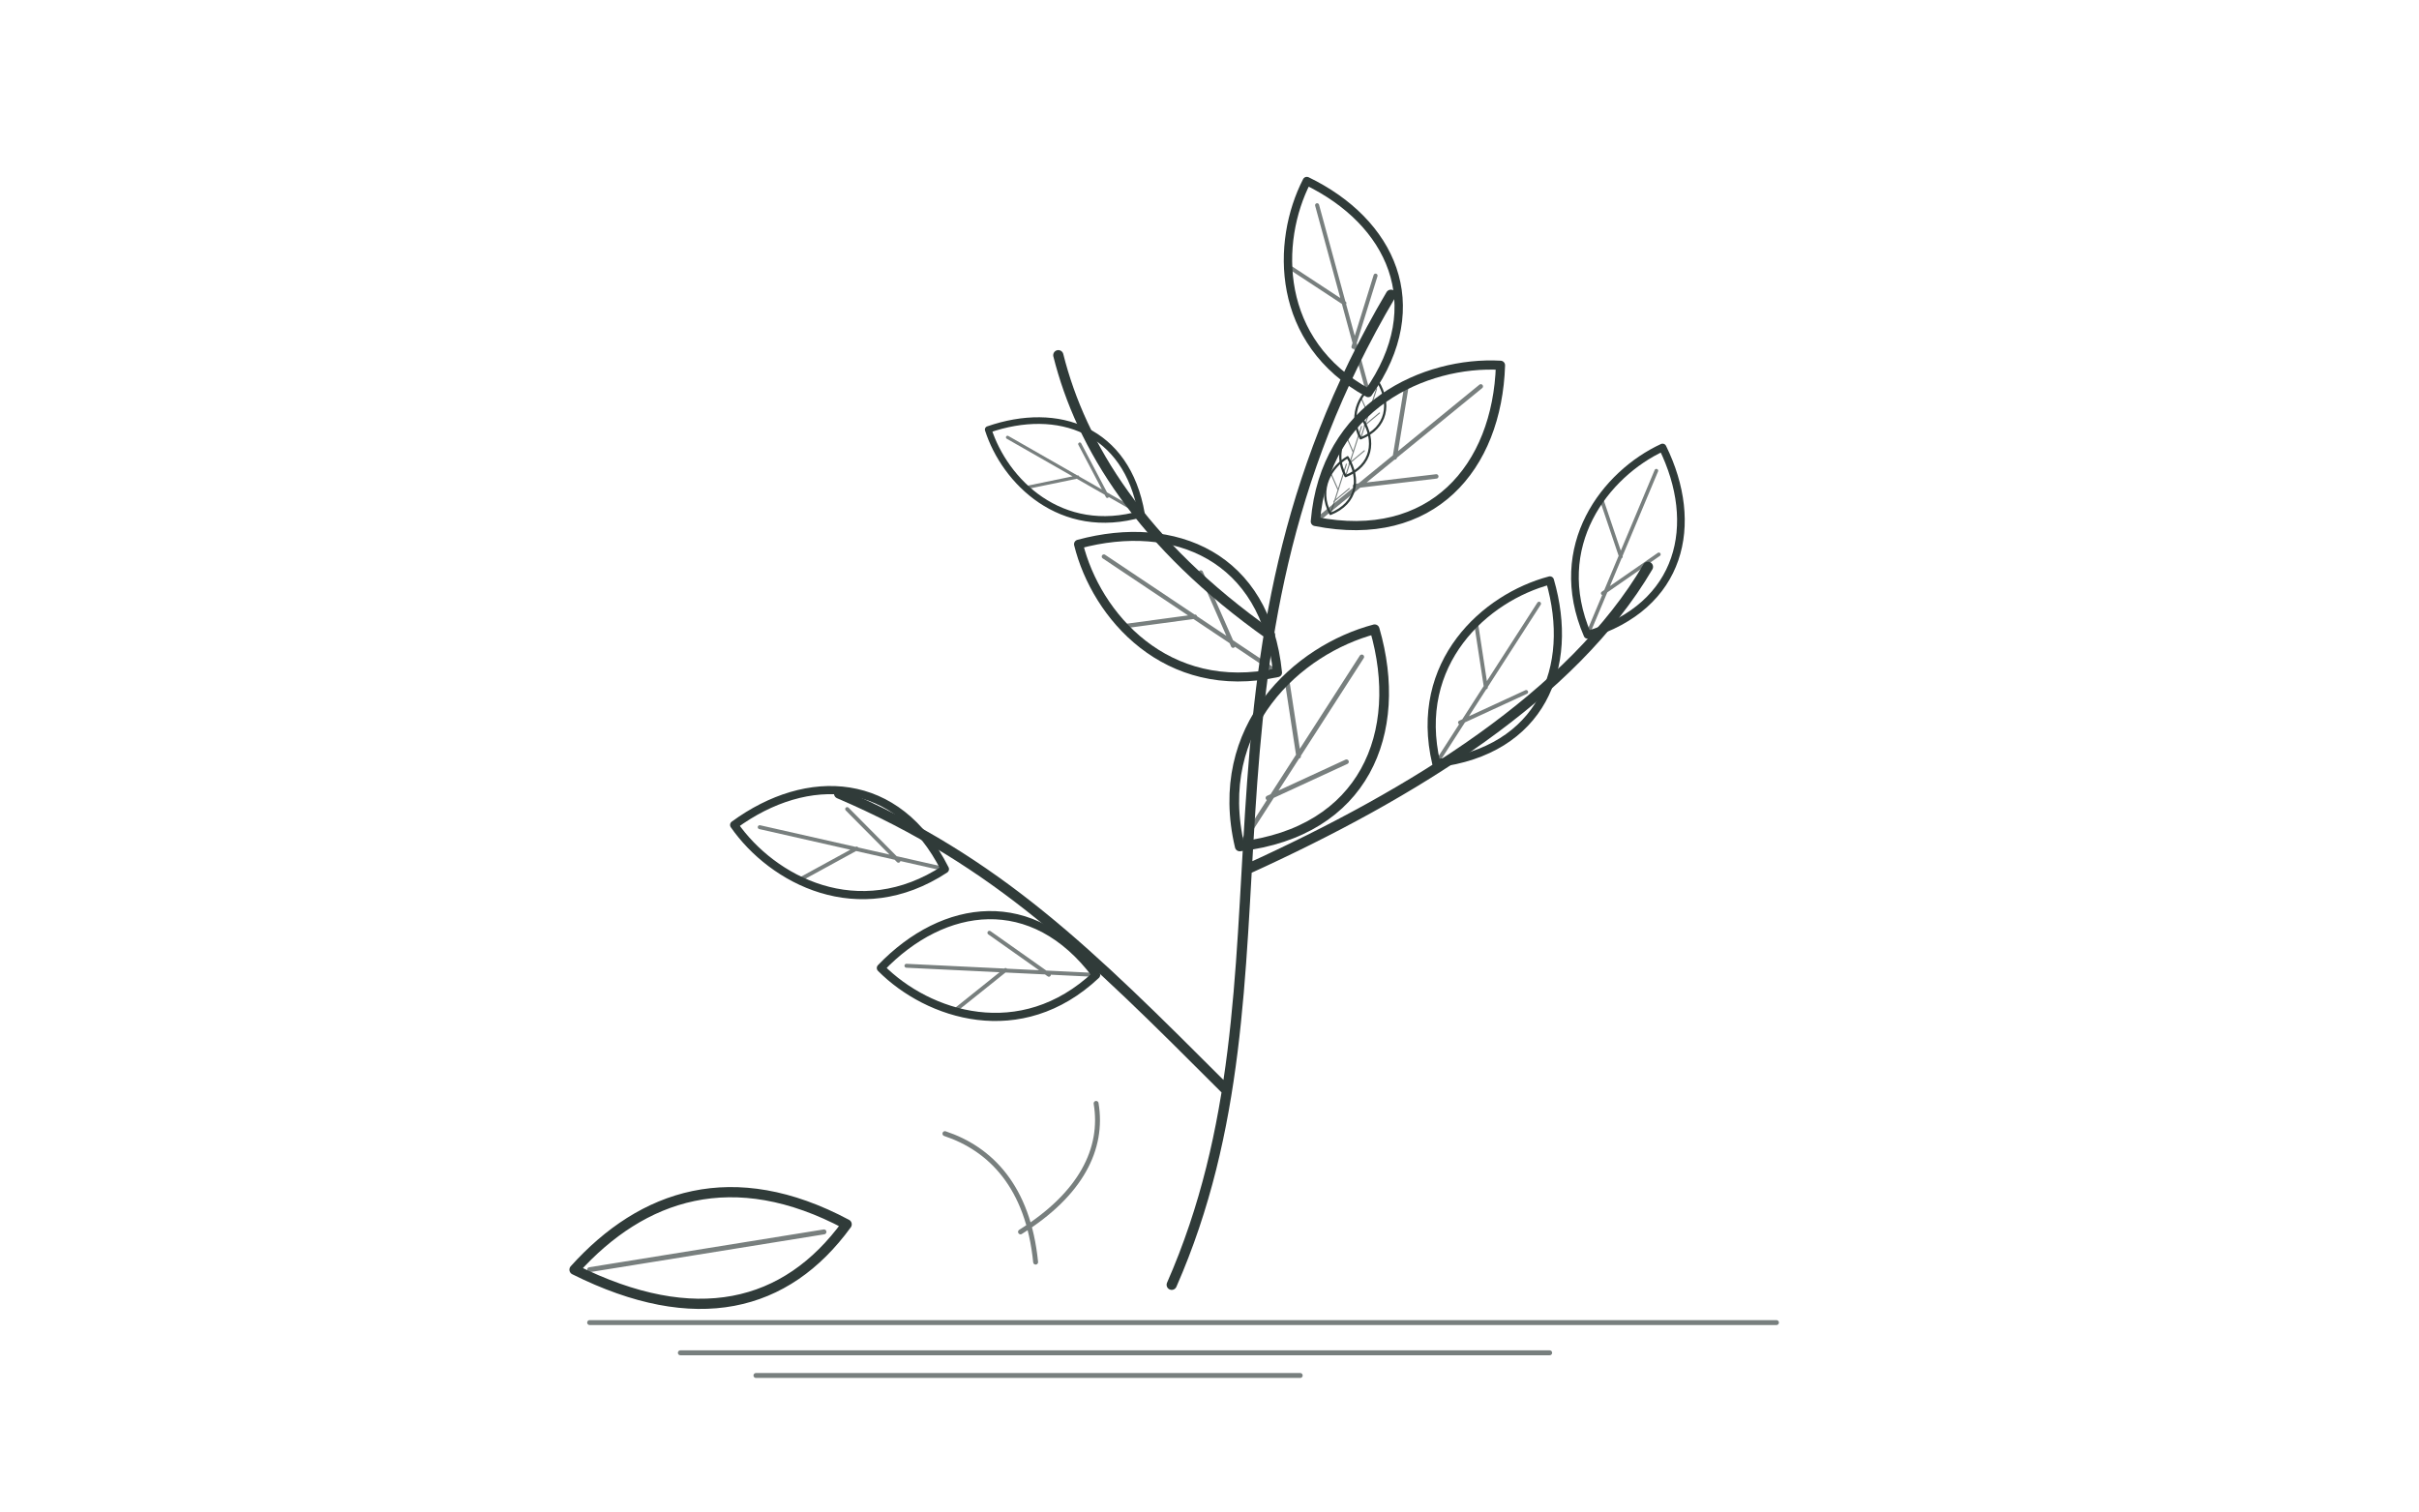
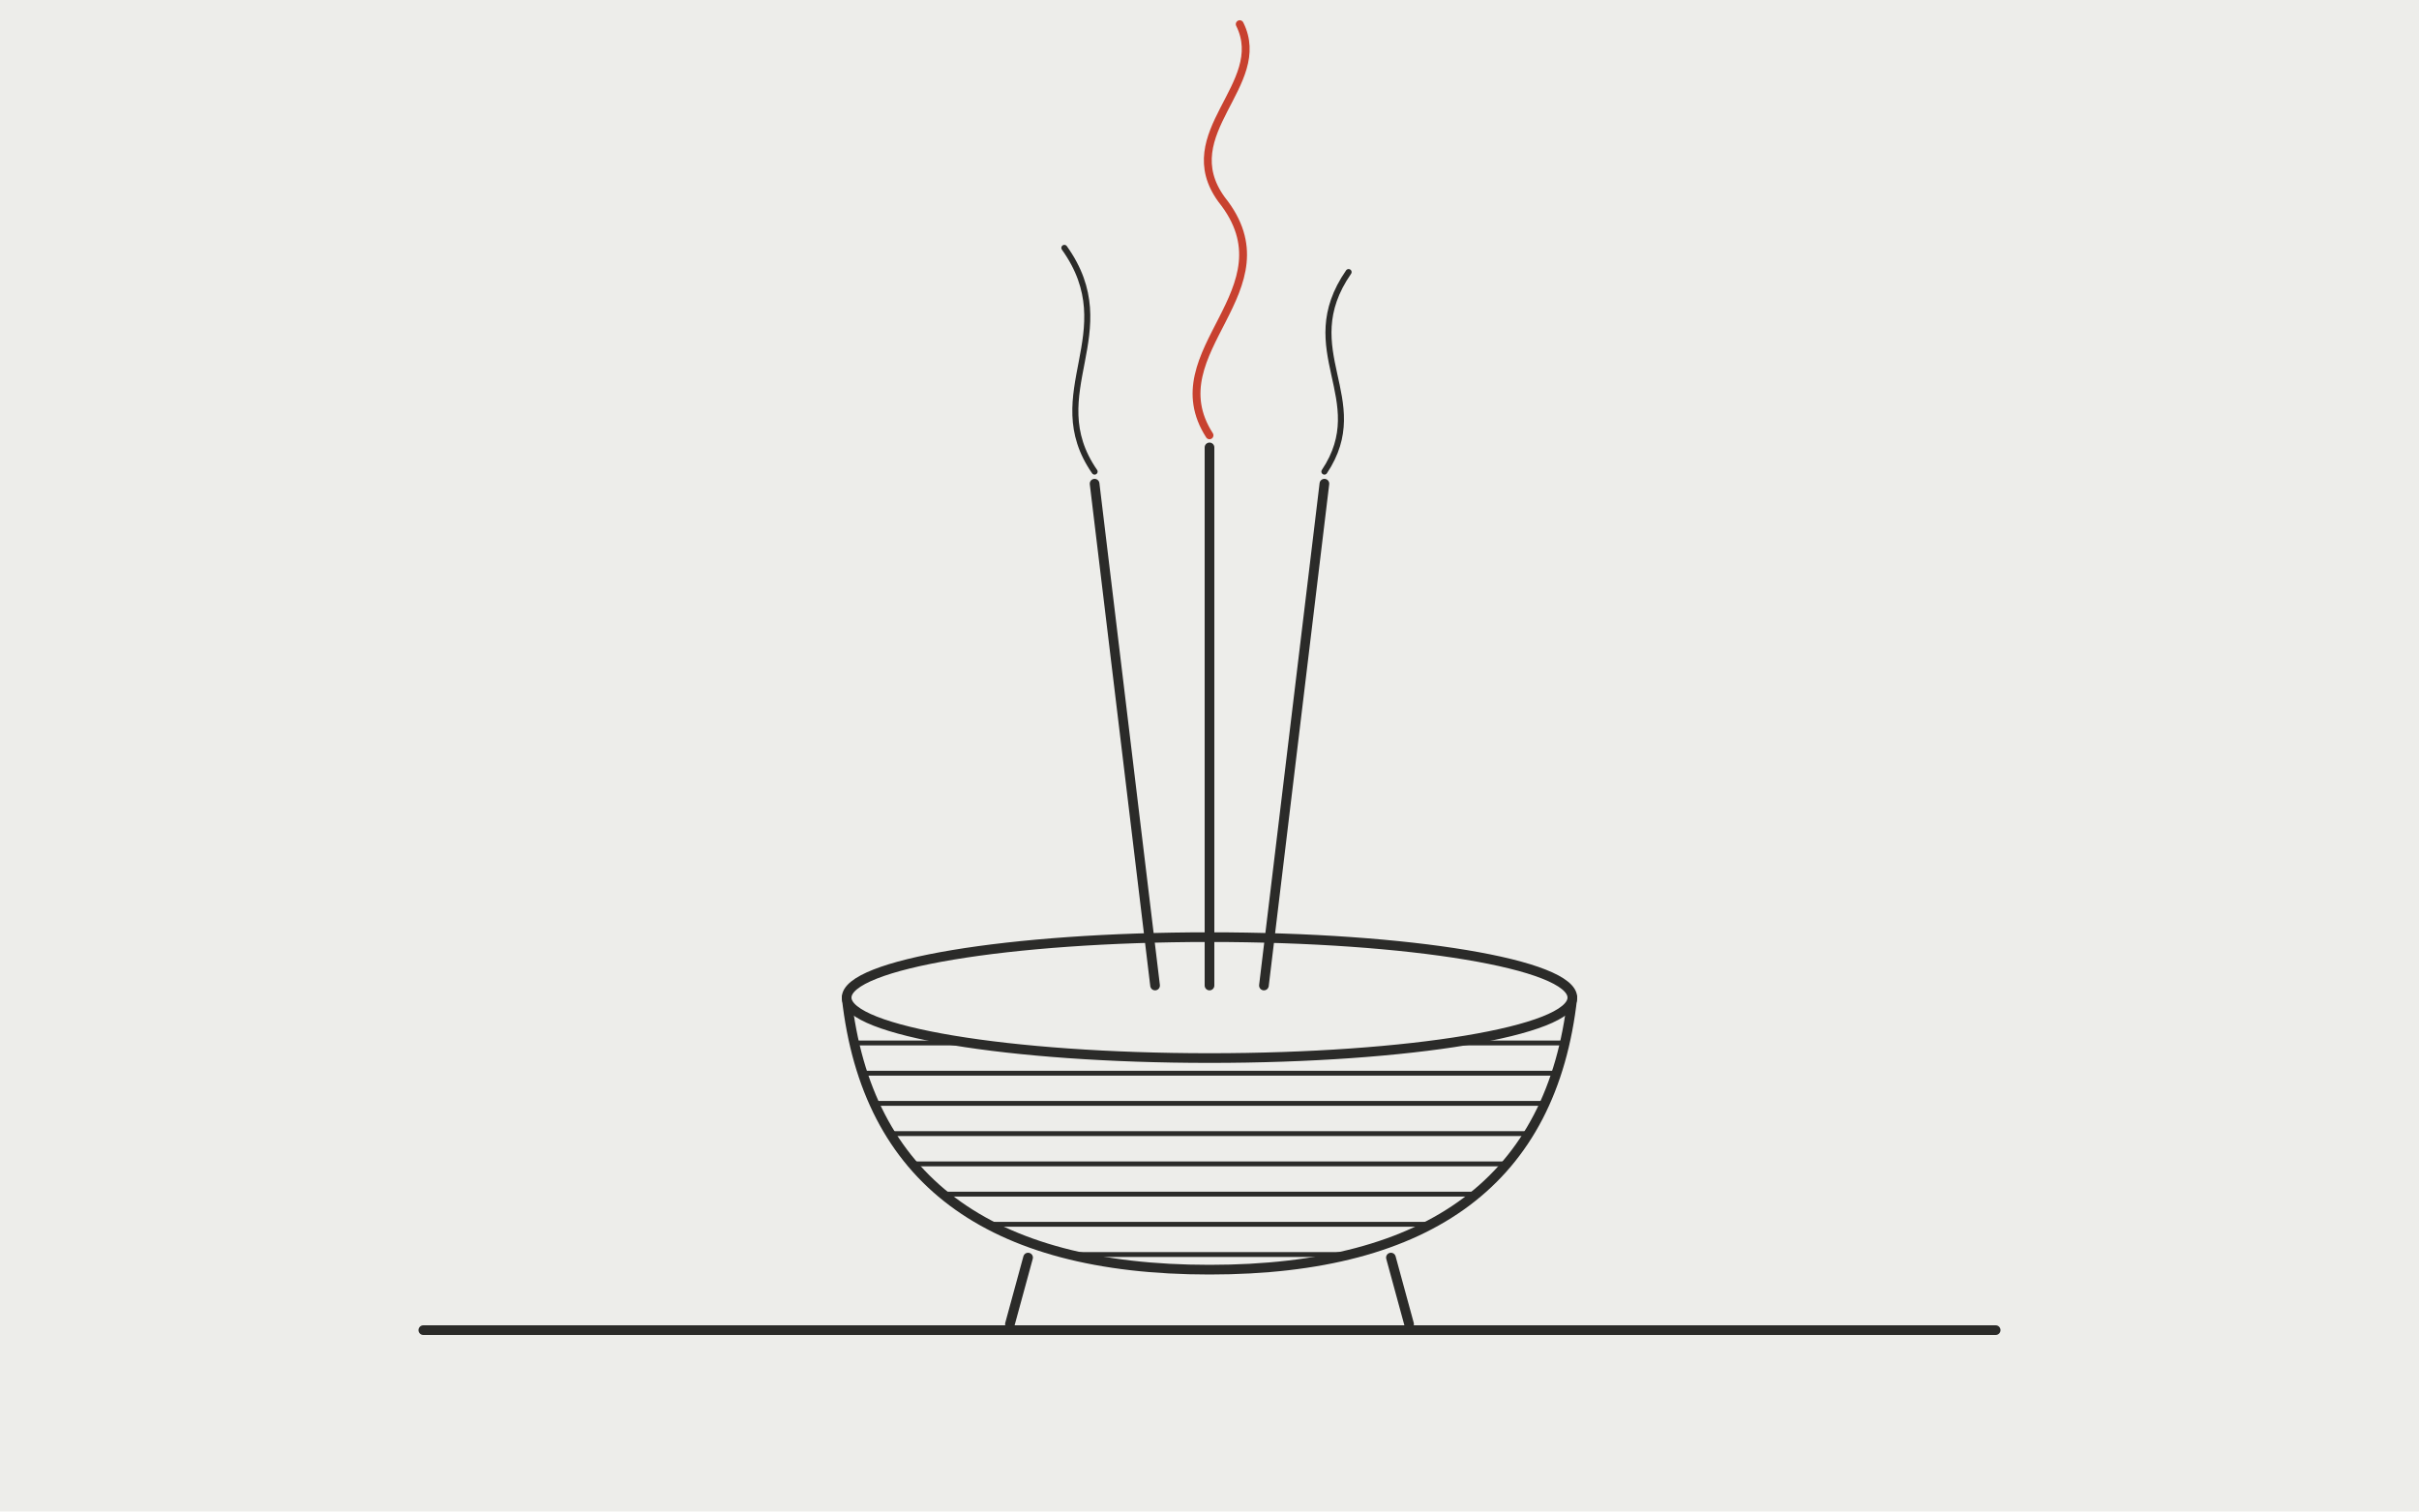
- <svg xmlns="http://www.w3.org/2000/svg" viewBox="0 0 320 200" fill="none" stroke="#303b39" stroke-width="1.35" stroke-linecap="round" stroke-linejoin="round">
+ <svg xmlns="http://www.w3.org/2000/svg" width="320" height="200" viewBox="0 0 800 500">
  <defs>
-     <pattern id="paper" width="1" height="1" patternUnits="userSpaceOnUse">
-       <rect width="1" height="1" fill="#f1f2ee" stroke="none" />
+     <pattern id="hh" patternUnits="userSpaceOnUse" width="10" height="10">
+       <path d="M0 5H10" style="stroke:#2B2B29;stroke-width:1.6" />
    </pattern>
  </defs>
-   <path d="M155 170C173 129 155 88 184 39M162 144C144 126 132 114 111 105M165 115C187 105 208 92 218 75M168 84C151 72 143 59 140 47" />
-   <g transform="translate(181 52) rotate(22) scale(0.82)">
-     <path d="M0 0C-17-2-23-17-22-28C-7-27 4-17 0 0Z" />
-     <path d="M0 0l-19-25m10 13l-10-2m14 8l-1-12" stroke-width=".65" opacity=".65" />
-   </g>
-   <g transform="translate(174 69) rotate(88) scale(0.9)">
-     <path d="M0 0C-17-2-23-17-22-28C-7-27 4-17 0 0Z" />
-     <path d="M0 0l-19-25m10 13l-10-2m14 8l-1-12" stroke-width=".65" opacity=".65" />
-   </g>
-   <g transform="translate(169 89) rotate(-19) scale(0.88)">
-     <path d="M0 0C-17-2-23-17-22-28C-7-27 4-17 0 0Z" />
-     <path d="M0 0l-19-25m10 13l-10-2m14 8l-1-12" stroke-width=".65" opacity=".65" />
-   </g>
-   <g transform="translate(164 112) rotate(70) scale(0.95)">
-     <path d="M0 0C-17-2-23-17-22-28C-7-27 4-17 0 0Z" />
-     <path d="M0 0l-19-25m10 13l-10-2m14 8l-1-12" stroke-width=".65" opacity=".65" />
-   </g>
-   <g transform="translate(145 129) rotate(-50) scale(0.8)">
-     <path d="M0 0C-17-2-23-17-22-28C-7-27 4-17 0 0Z" />
-     <path d="M0 0l-19-25m10 13l-10-2m14 8l-1-12" stroke-width=".65" opacity=".65" />
-   </g>
-   <g transform="translate(125 115) rotate(-40) scale(0.8)">
-     <path d="M0 0C-17-2-23-17-22-28C-7-27 4-17 0 0Z" />
-     <path d="M0 0l-19-25m10 13l-10-2m14 8l-1-12" stroke-width=".65" opacity=".65" />
-   </g>
-   <g transform="translate(190 101) rotate(70) scale(0.8)">
-     <path d="M0 0C-17-2-23-17-22-28C-7-27 4-17 0 0Z" />
-     <path d="M0 0l-19-25m10 13l-10-2m14 8l-1-12" stroke-width=".65" opacity=".65" />
-   </g>
-   <g transform="translate(210 84) rotate(60) scale(0.75)">
-     <path d="M0 0C-17-2-23-17-22-28C-7-27 4-17 0 0Z" />
-     <path d="M0 0l-19-25m10 13l-10-2m14 8l-1-12" stroke-width=".65" opacity=".65" />
-   </g>
-   <g transform="translate(151 68) rotate(-23) scale(0.65)">
-     <path d="M0 0C-17-2-23-17-22-28C-7-27 4-17 0 0Z" />
-     <path d="M0 0l-19-25m10 13l-10-2m14 8l-1-12" stroke-width=".65" opacity=".65" />
-   </g>
-   <path d="M112 162c-15-8-27-4-36 6 16 8 28 5 36-6Z" />
-   <path d="M78 168l31-5M137 167c-1-10-6-15-12-17M135 163c8-5 11-11 10-17" stroke-width=".65" opacity=".65" />
-   <path d="M78 175h157m-145 4h115m-105 3h72" stroke-width=".65" opacity=".65" />
-   <g transform="translate(180 58) rotate(55) scale(0.22)">
-     <path d="M0 0C-17-2-23-17-22-28C-7-27 4-17 0 0Z" />
-     <path d="M0 0l-19-25m10 13l-10-2m14 8l-1-12" stroke-width=".65" opacity=".65" />
-   </g>
-   <g transform="translate(178 63) rotate(55) scale(0.22)">
-     <path d="M0 0C-17-2-23-17-22-28C-7-27 4-17 0 0Z" />
-     <path d="M0 0l-19-25m10 13l-10-2m14 8l-1-12" stroke-width=".65" opacity=".65" />
-   </g>
-   <g transform="translate(176 68) rotate(55) scale(0.22)">
-     <path d="M0 0C-17-2-23-17-22-28C-7-27 4-17 0 0Z" />
-     <path d="M0 0l-19-25m10 13l-10-2m14 8l-1-12" stroke-width=".65" opacity=".65" />
+   <rect width="800" height="500" fill="#EDEDEA" />
+   <g style="fill:none;stroke:#2B2B29;stroke-width:3.2;stroke-linecap:round;stroke-linejoin:round">
+     <path d="M280 330Q290 420 400 420Q510 420 520 330Z" style="fill:url(#hh);stroke:none" />
+     <path d="M280 330Q290 420 400 420Q510 420 520 330" />
+     <ellipse cx="400" cy="330" rx="120" ry="20" style="fill:#EDEDEA" />
+     <path d="M340 416L334 438M460 416L466 438" />
+     <path d="M382 326L362 160M400 326V148M418 326L438 160" />
+     <path d="M400 144C382 116 428 96 404 66C388 44 420 28 410 8" style="stroke:#C8412F;stroke-width:2.6" />
+     <path d="M362 156C344 130 372 110 352 82M438 156C454 132 428 116 446 90" style="stroke-width:2" />
+     <path d="M140 440H660" />
  </g>
</svg>
